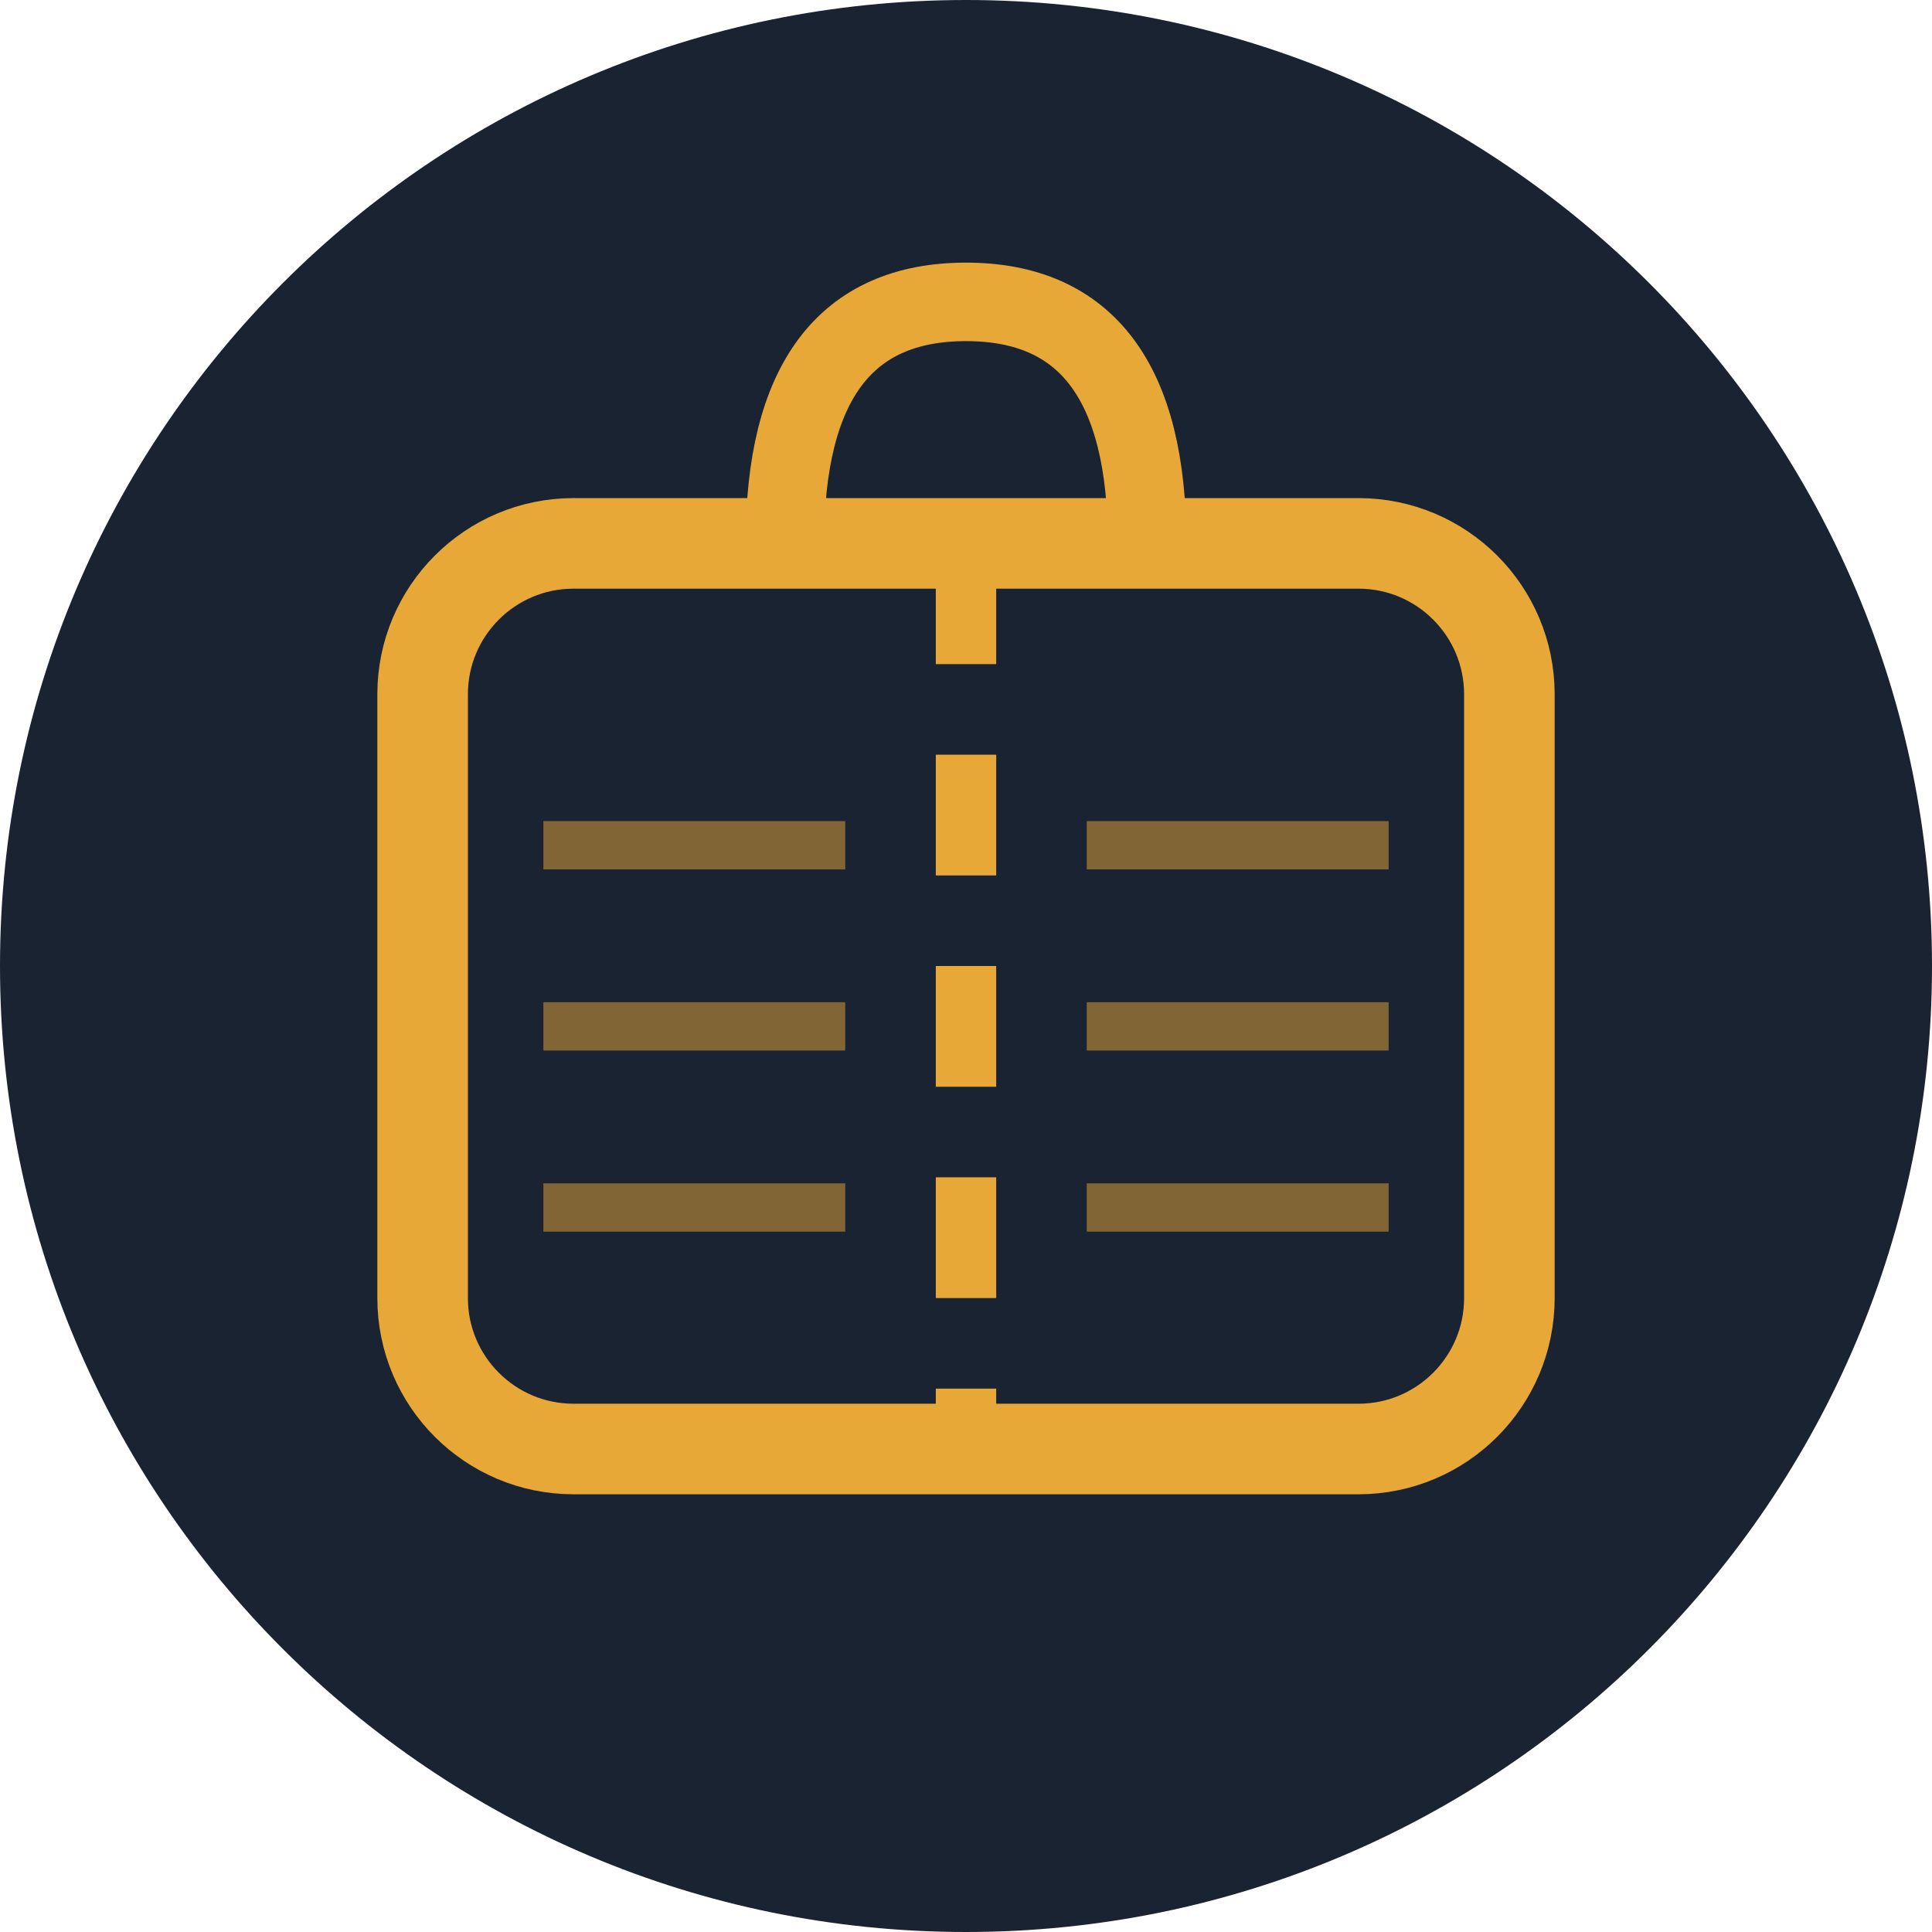
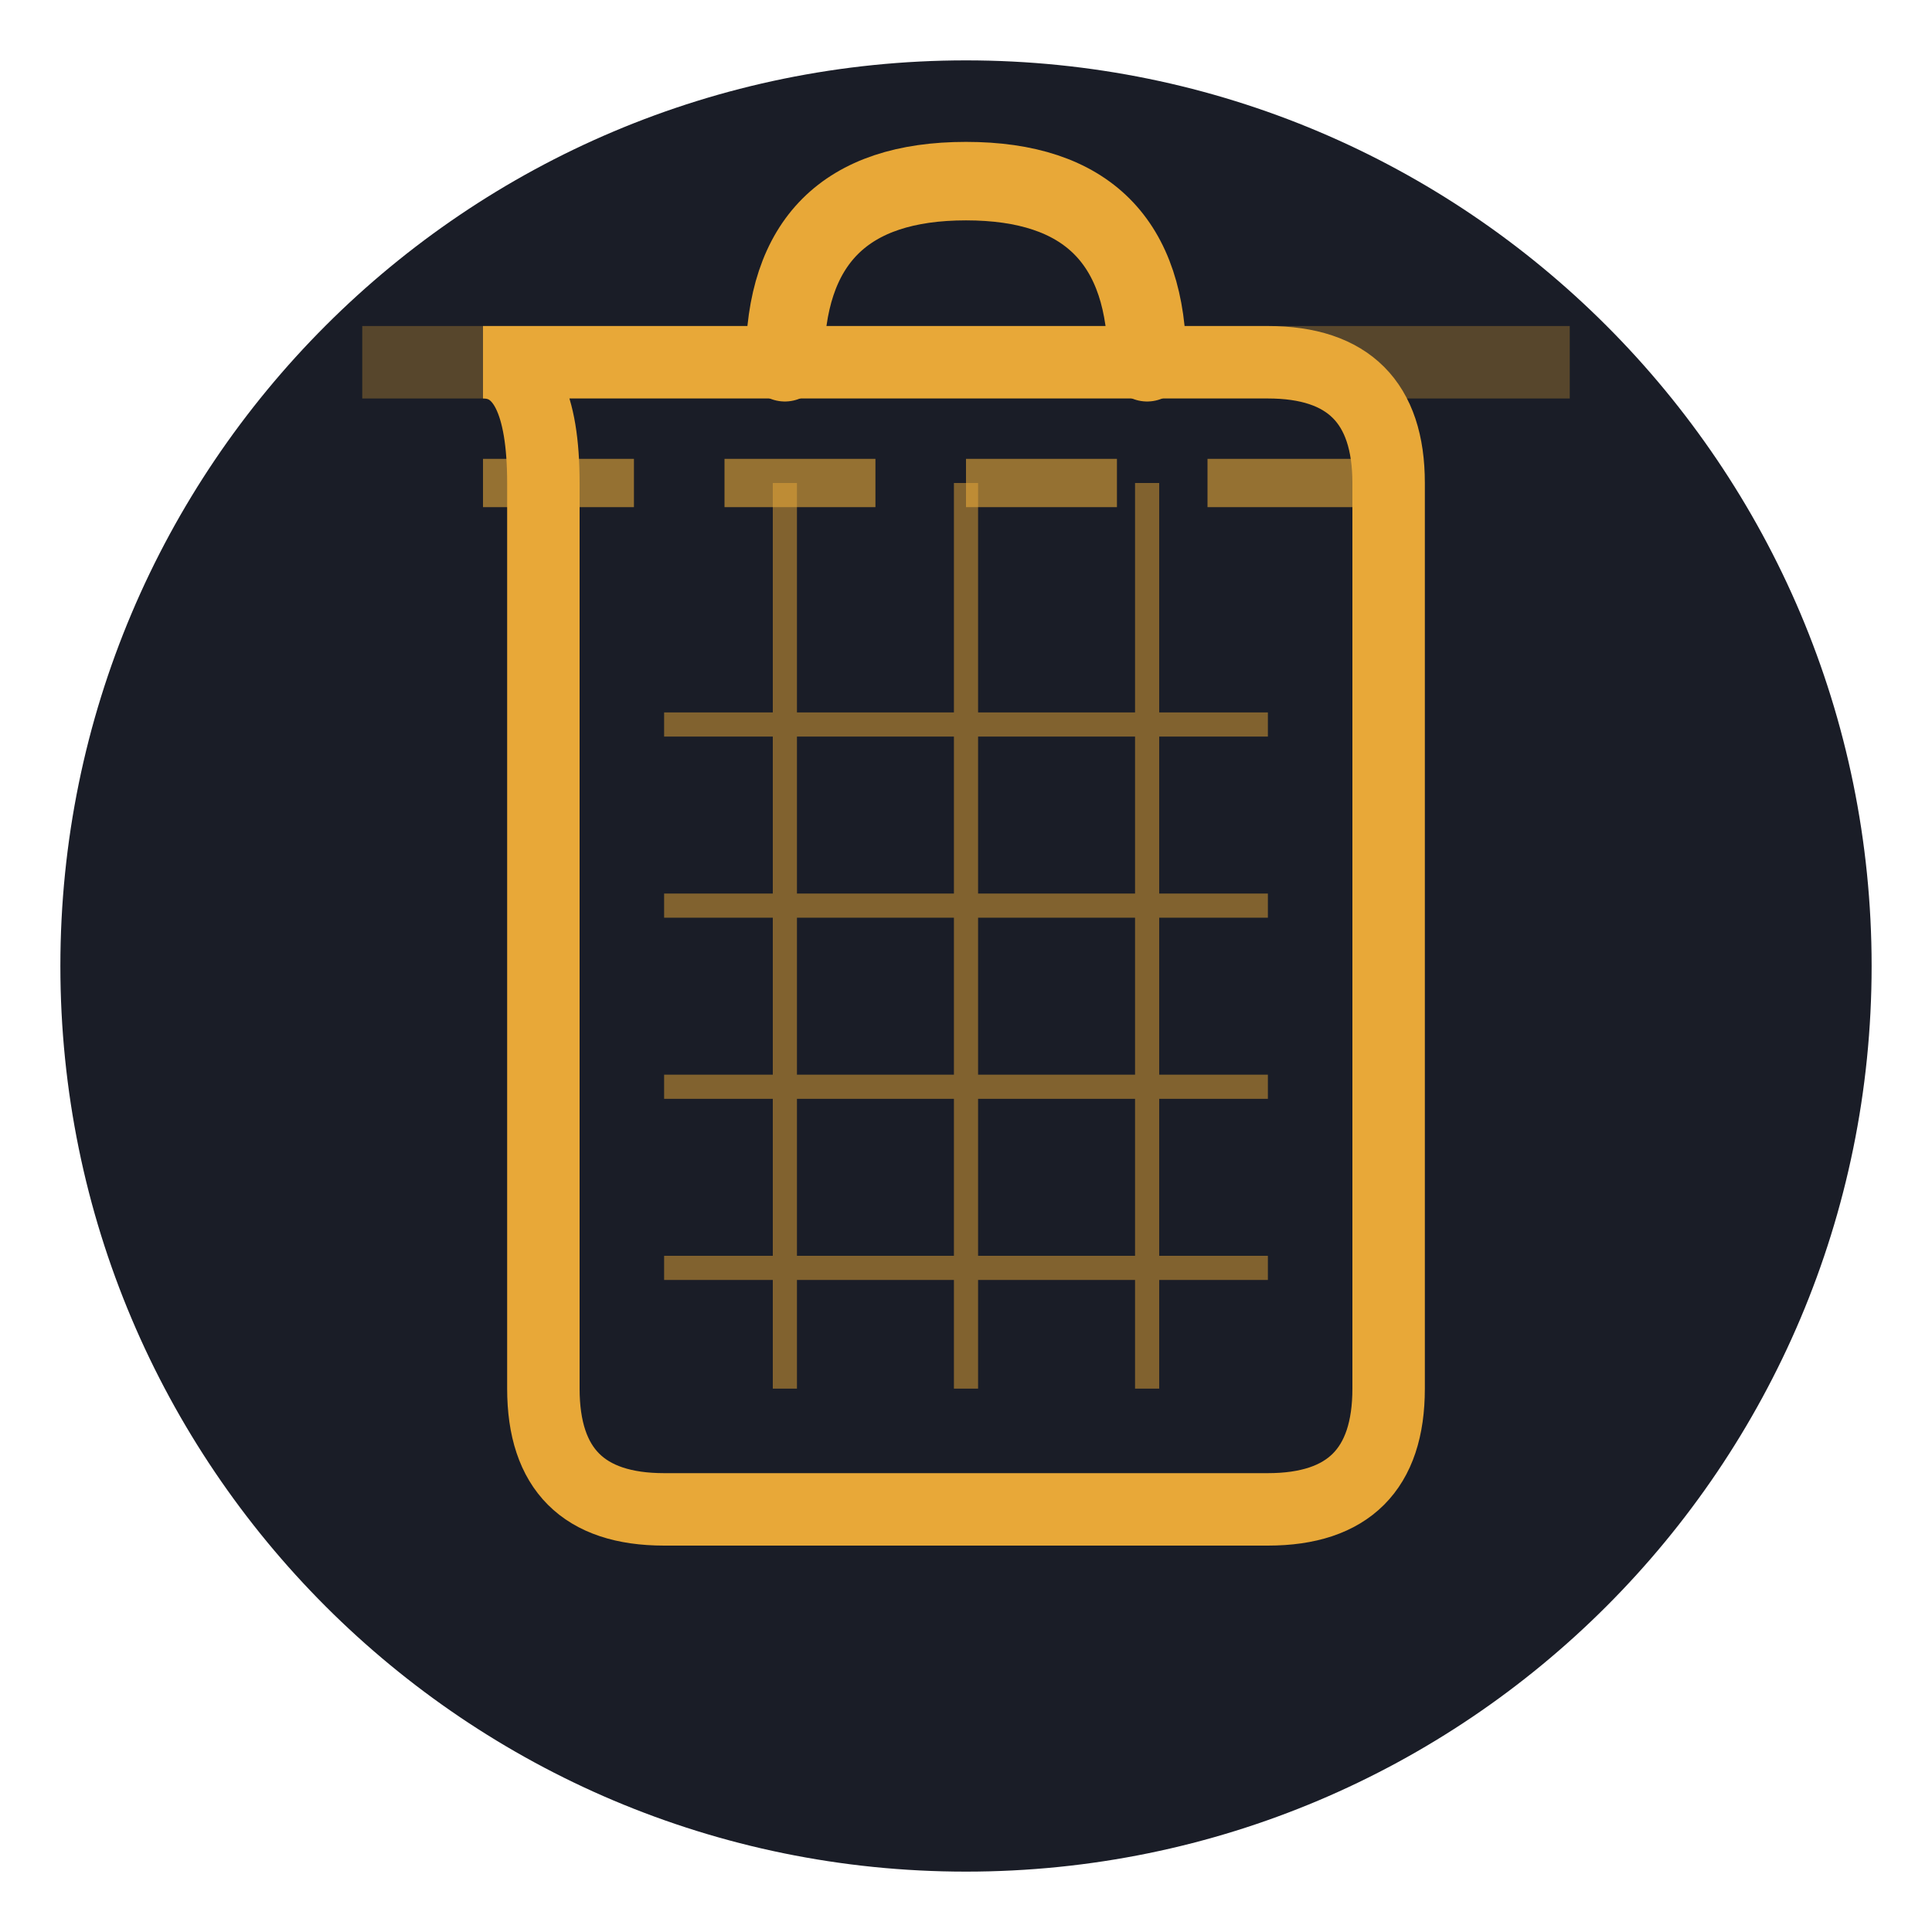
<svg xmlns="http://www.w3.org/2000/svg" viewBox="0 0 32 32">
-   <circle cx="16" cy="16" r="16" fill="#1a2332" />
-   <rect x="7" y="9" width="18" height="15" rx="2.5" fill="none" stroke="#E8A838" stroke-width="1.5" />
-   <line x1="16" y1="9" x2="16" y2="24" stroke="#E8A838" stroke-width="1" stroke-dasharray="2,1.5" />
-   <line x1="9" y1="14" x2="14" y2="14" stroke="#E8A838" stroke-width="0.8" opacity="0.5" />
-   <line x1="9" y1="17" x2="14" y2="17" stroke="#E8A838" stroke-width="0.8" opacity="0.5" />
-   <line x1="9" y1="20" x2="14" y2="20" stroke="#E8A838" stroke-width="0.8" opacity="0.5" />
-   <line x1="18" y1="14" x2="23" y2="14" stroke="#E8A838" stroke-width="0.8" opacity="0.5" />
-   <line x1="18" y1="17" x2="23" y2="17" stroke="#E8A838" stroke-width="0.8" opacity="0.5" />
-   <line x1="18" y1="20" x2="23" y2="20" stroke="#E8A838" stroke-width="0.8" opacity="0.5" />
-   <path d="M13 9 Q13 5 16 5 Q19 5 19 9" fill="none" stroke="#E8A838" stroke-width="1.3" />
+   <circle cx="16" cy="16" r="15" fill="#1a1d27" />
+   <line x1="6" y1="6" x2="26" y2="6" stroke="#E8A838" stroke-width="1.2" opacity="0.3" />
+   <path d="M8 6             Q9 6 9 8            L9 23            Q9 25 11 25            L21 25            Q23 25 23 23            L23 8            Q23 6 21 6            Z" fill="#1a1d27" stroke="#E8A838" stroke-width="1.2" />
+   <path d="M8 8 L24 8" stroke="#E8A838" stroke-width="0.8" stroke-dasharray="2.5,1.5" opacity="0.6" />
+   <g stroke="#E8A838" stroke-width="0.4" opacity="0.5">
+     <line x1="11" y1="12" x2="21" y2="12" />
+     <line x1="11" y1="15" x2="21" y2="15" />
+     <line x1="11" y1="18" x2="21" y2="18" />
+     <line x1="11" y1="21" x2="21" y2="21" />
+     <line x1="13" y1="8" x2="13" y2="23" />
+     <line x1="16" y1="8" x2="16" y2="23" />
+     <line x1="19" y1="8" x2="19" y2="23" />
+   </g>
+   <path d="M13 6 Q13 3 16 3 Q19 3 19 6" fill="none" stroke="#E8A838" stroke-width="1.3" stroke-linecap="round" />
</svg>
